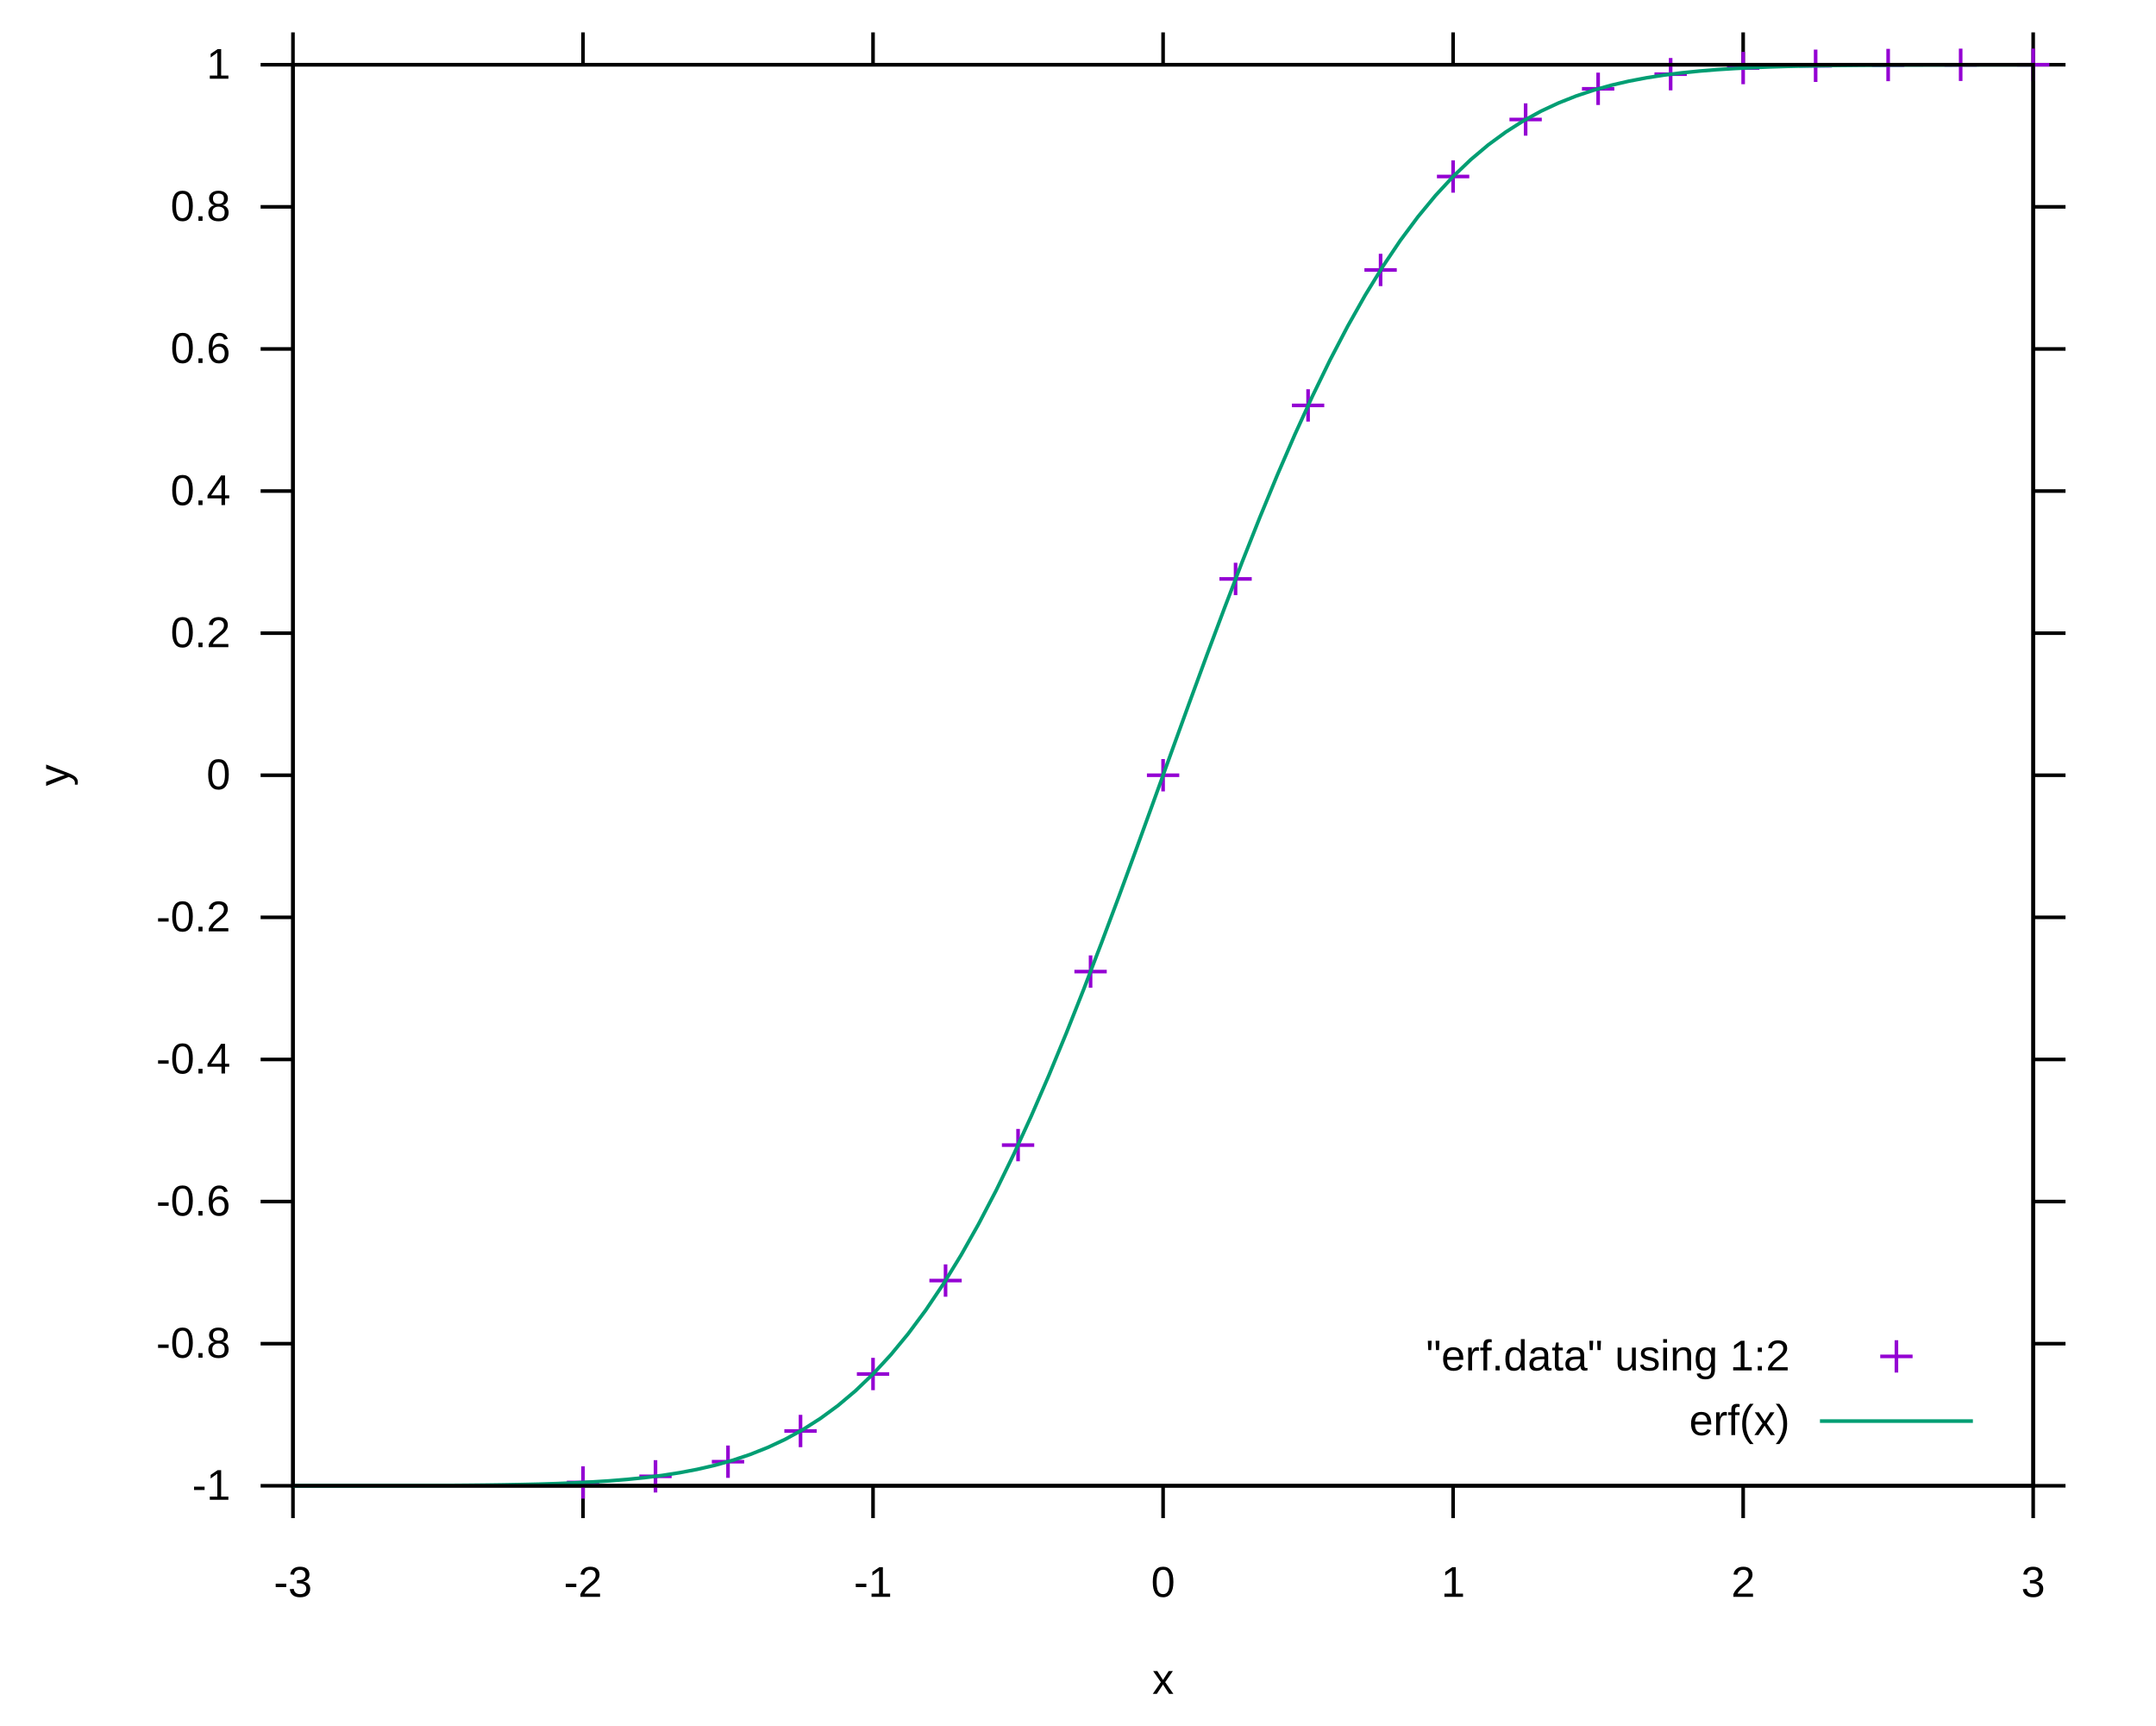
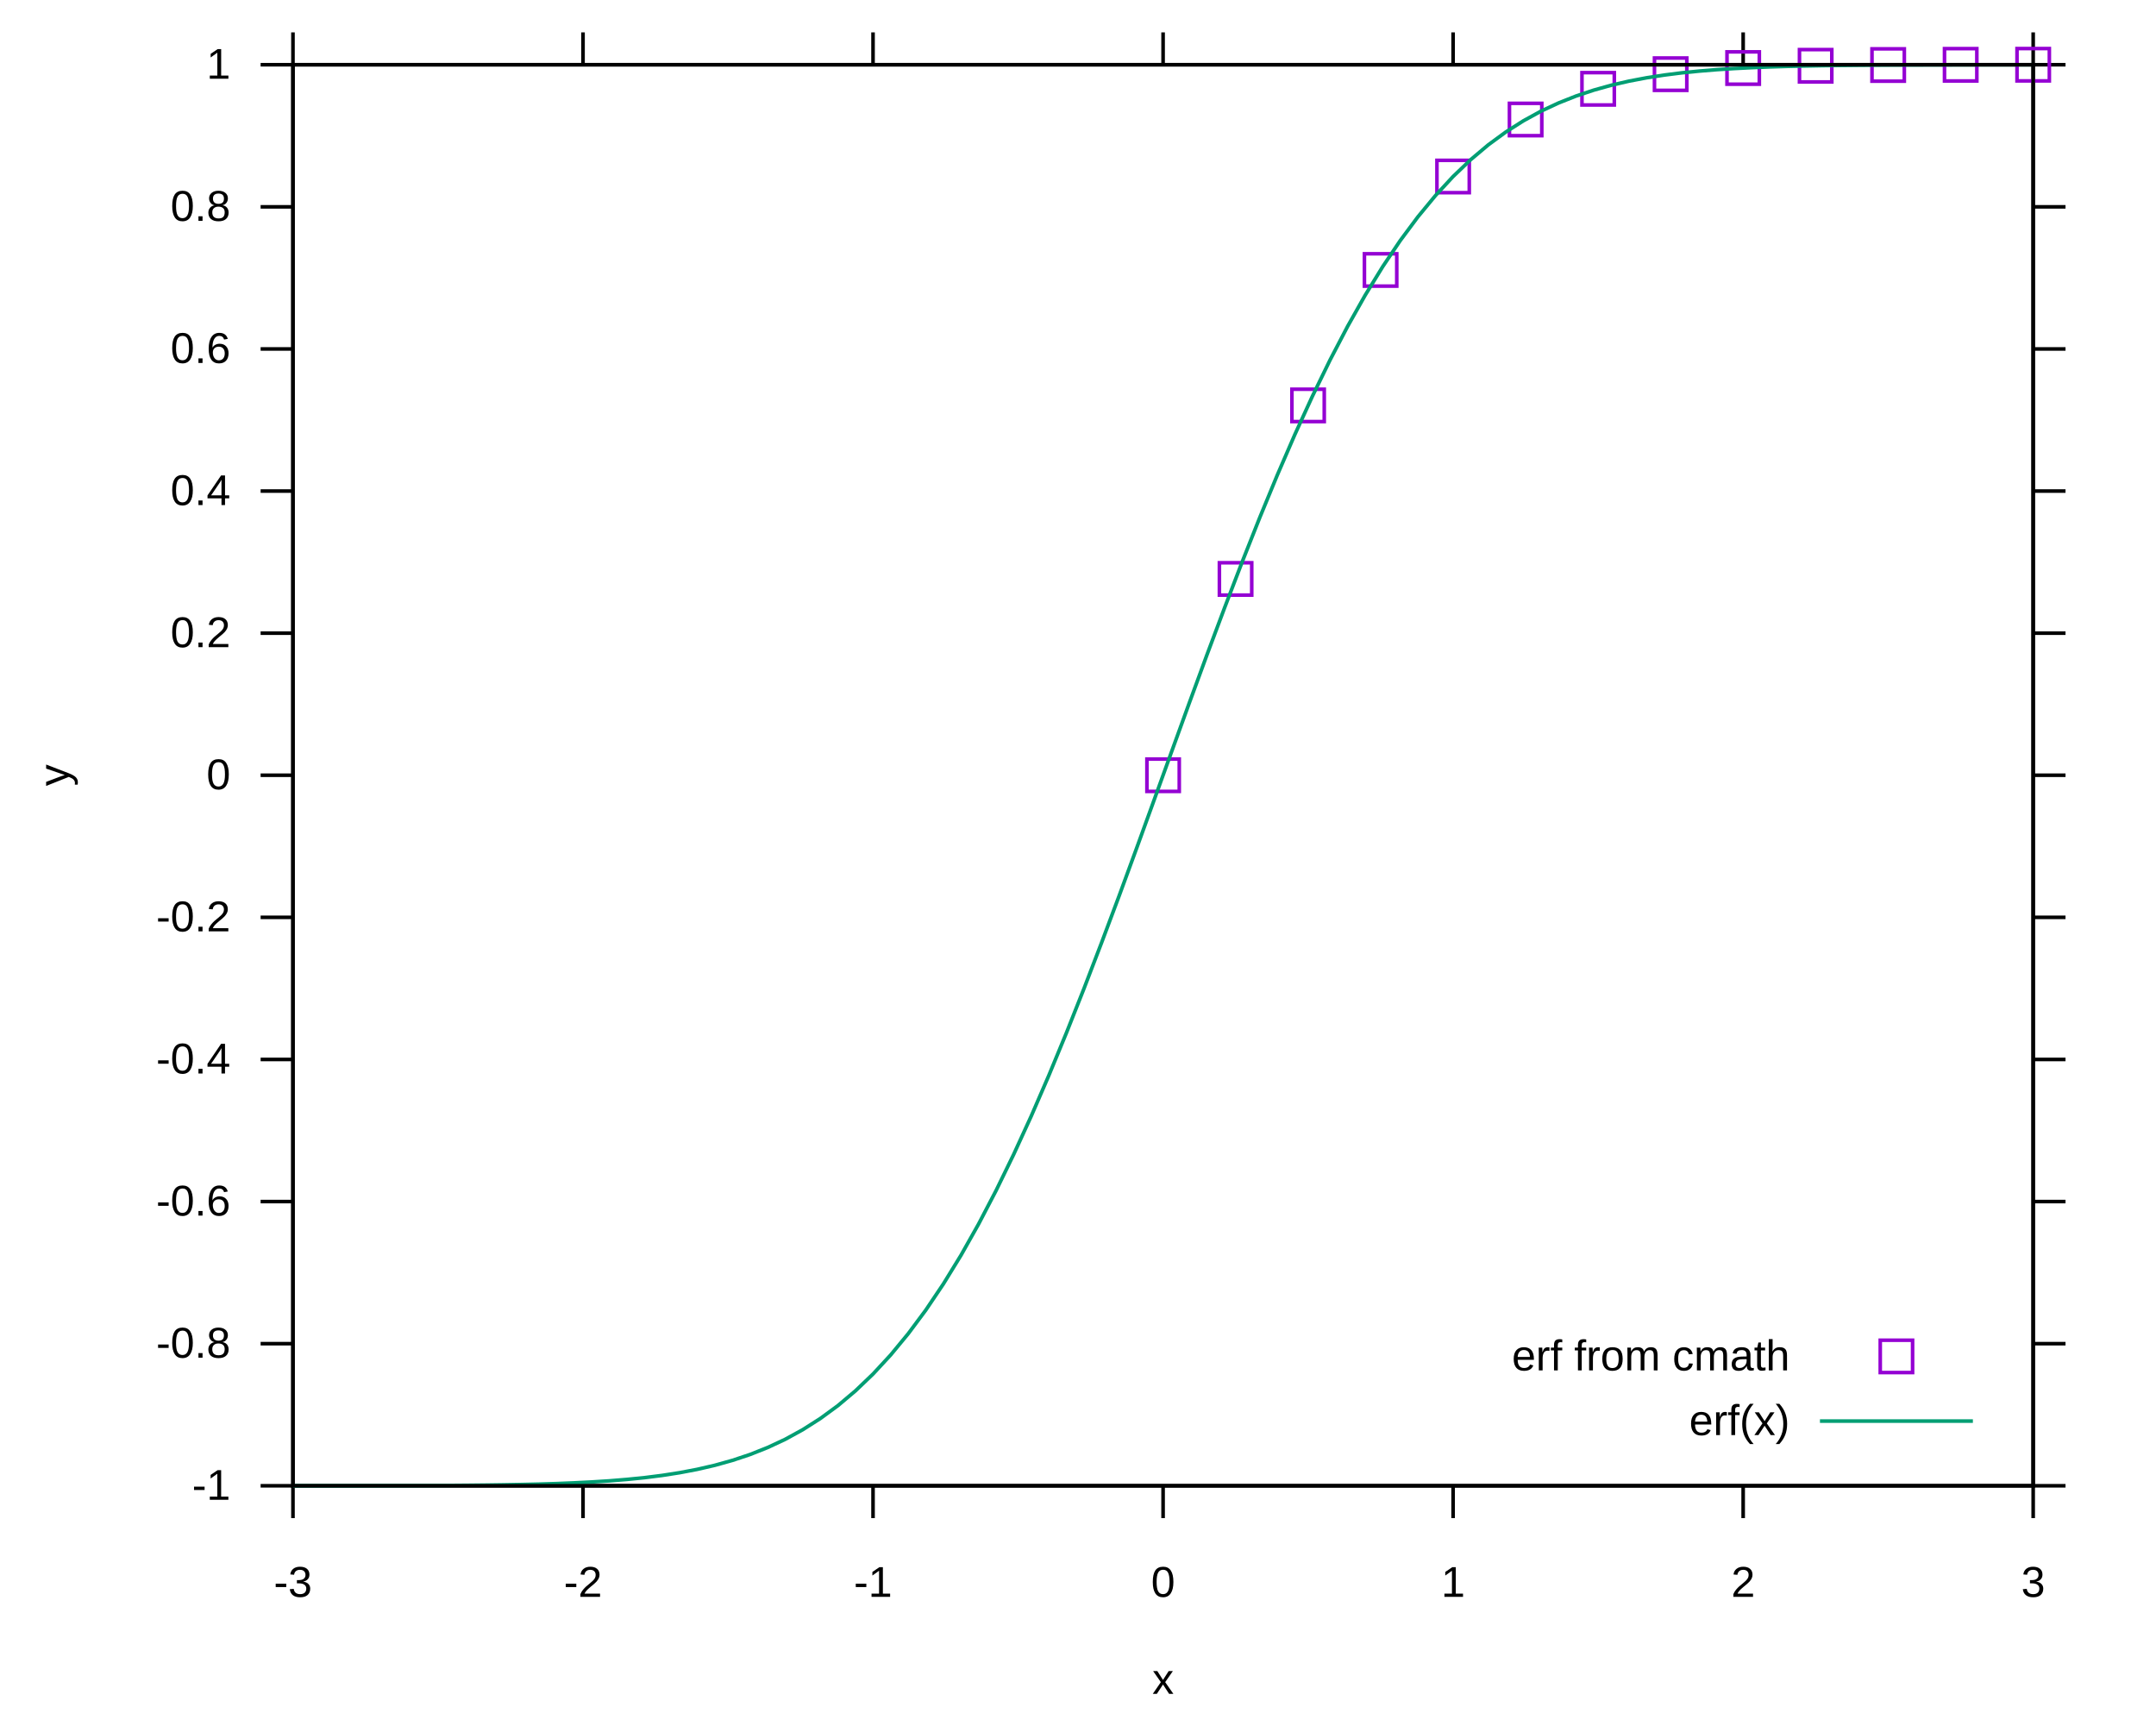
<svg xmlns="http://www.w3.org/2000/svg" xmlns:xlink="http://www.w3.org/1999/xlink" width="600" height="480" viewBox="0 0 600 480">
  <g id="gnuplot_canvas">
    <rect x="0" y="0" width="600" height="480" fill="none" />
    <defs>
      <circle id="gpDot" r="0.5" stroke-width="0.5" stroke="currentColor" />
      <path id="gpPt0" stroke-width="0.222" stroke="currentColor" d="M-1,0 h2 M0,-1 v2" />
      <path id="gpPt1" stroke-width="0.222" stroke="currentColor" d="M-1,-1 L1,1 M1,-1 L-1,1" />
      <path id="gpPt2" stroke-width="0.222" stroke="currentColor" d="M-1,0 L1,0 M0,-1 L0,1 M-1,-1 L1,1 M-1,1 L1,-1" />
      <rect id="gpPt3" stroke-width="0.222" stroke="currentColor" x="-1" y="-1" width="2" height="2" />
      <rect id="gpPt4" stroke-width="0.222" stroke="currentColor" fill="currentColor" x="-1" y="-1" width="2" height="2" />
      <circle id="gpPt5" stroke-width="0.222" stroke="currentColor" cx="0" cy="0" r="1" />
      <use xlink:href="#gpPt5" id="gpPt6" fill="currentColor" stroke="none" />
      <path id="gpPt7" stroke-width="0.222" stroke="currentColor" d="M0,-1.33 L-1.33,0.67 L1.33,0.67 z" />
      <use xlink:href="#gpPt7" id="gpPt8" fill="currentColor" stroke="none" />
      <use xlink:href="#gpPt7" id="gpPt9" stroke="currentColor" transform="rotate(180)" />
      <use xlink:href="#gpPt9" id="gpPt10" fill="currentColor" stroke="none" />
      <use xlink:href="#gpPt3" id="gpPt11" stroke="currentColor" transform="rotate(45)" />
      <use xlink:href="#gpPt11" id="gpPt12" fill="currentColor" stroke="none" />
      <path id="gpPt13" stroke-width="0.222" stroke="currentColor" d="M0,1.330 L1.265,0.411 L0.782,-1.067 L-0.782,-1.076 L-1.265,0.411 z" />
      <use xlink:href="#gpPt13" id="gpPt14" fill="currentColor" stroke="none" />
      <filter id="textbox" filterUnits="objectBoundingBox" x="0" y="0" height="1" width="1">
        <feFlood flood-color="white" flood-opacity="1" result="bgnd" />
        <feComposite in="SourceGraphic" in2="bgnd" operator="atop" />
      </filter>
      <filter id="greybox" filterUnits="objectBoundingBox" x="0" y="0" height="1" width="1">
        <feFlood flood-color="lightgrey" flood-opacity="1" result="grey" />
        <feComposite in="SourceGraphic" in2="grey" operator="atop" />
      </filter>
    </defs>
    <g fill="none" color="white" stroke="currentColor" stroke-width="1.00" stroke-linecap="butt" stroke-linejoin="miter">
</g>
    <g fill="none" color="black" stroke="currentColor" stroke-width="1.00" stroke-linecap="butt" stroke-linejoin="miter">
      <path stroke="black" d="M81.53,413.40 L72.53,413.40 M565.82,413.40 L574.82,413.40  " />
      <g transform="translate(64.14,417.30)" stroke="none" fill="black" font-family="Arial" font-size="12.00" text-anchor="end">
        <text>
          <tspan font-family="Arial">-1</tspan>
        </text>
      </g>
    </g>
    <g fill="none" color="black" stroke="currentColor" stroke-width="1.00" stroke-linecap="butt" stroke-linejoin="miter">
      <path stroke="black" d="M81.53,373.86 L72.53,373.86 M565.82,373.86 L574.82,373.86  " />
      <g transform="translate(64.14,377.76)" stroke="none" fill="black" font-family="Arial" font-size="12.00" text-anchor="end">
        <text>
          <tspan font-family="Arial">-0.8</tspan>
        </text>
      </g>
    </g>
    <g fill="none" color="black" stroke="currentColor" stroke-width="1.00" stroke-linecap="butt" stroke-linejoin="miter">
      <path stroke="black" d="M81.53,334.32 L72.53,334.32 M565.82,334.32 L574.82,334.32  " />
      <g transform="translate(64.14,338.22)" stroke="none" fill="black" font-family="Arial" font-size="12.00" text-anchor="end">
        <text>
          <tspan font-family="Arial">-0.6</tspan>
        </text>
      </g>
    </g>
    <g fill="none" color="black" stroke="currentColor" stroke-width="1.00" stroke-linecap="butt" stroke-linejoin="miter">
      <path stroke="black" d="M81.53,294.78 L72.53,294.78 M565.82,294.78 L574.82,294.78  " />
      <g transform="translate(64.14,298.68)" stroke="none" fill="black" font-family="Arial" font-size="12.00" text-anchor="end">
        <text>
          <tspan font-family="Arial">-0.4</tspan>
        </text>
      </g>
    </g>
    <g fill="none" color="black" stroke="currentColor" stroke-width="1.00" stroke-linecap="butt" stroke-linejoin="miter">
      <path stroke="black" d="M81.53,255.24 L72.53,255.24 M565.82,255.24 L574.82,255.24  " />
      <g transform="translate(64.14,259.14)" stroke="none" fill="black" font-family="Arial" font-size="12.00" text-anchor="end">
        <text>
          <tspan font-family="Arial">-0.2</tspan>
        </text>
      </g>
    </g>
    <g fill="none" color="black" stroke="currentColor" stroke-width="1.00" stroke-linecap="butt" stroke-linejoin="miter">
      <path stroke="black" d="M81.53,215.70 L72.53,215.70 M565.82,215.70 L574.82,215.70  " />
      <g transform="translate(64.14,219.60)" stroke="none" fill="black" font-family="Arial" font-size="12.00" text-anchor="end">
        <text>
          <tspan font-family="Arial"> 0</tspan>
        </text>
      </g>
    </g>
    <g fill="none" color="black" stroke="currentColor" stroke-width="1.00" stroke-linecap="butt" stroke-linejoin="miter">
      <path stroke="black" d="M81.53,176.17 L72.53,176.17 M565.82,176.17 L574.82,176.17  " />
      <g transform="translate(64.14,180.07)" stroke="none" fill="black" font-family="Arial" font-size="12.00" text-anchor="end">
        <text>
          <tspan font-family="Arial"> 0.2</tspan>
        </text>
      </g>
    </g>
    <g fill="none" color="black" stroke="currentColor" stroke-width="1.00" stroke-linecap="butt" stroke-linejoin="miter">
      <path stroke="black" d="M81.53,136.63 L72.53,136.63 M565.82,136.63 L574.82,136.63  " />
      <g transform="translate(64.14,140.53)" stroke="none" fill="black" font-family="Arial" font-size="12.00" text-anchor="end">
        <text>
          <tspan font-family="Arial"> 0.4</tspan>
        </text>
      </g>
    </g>
    <g fill="none" color="black" stroke="currentColor" stroke-width="1.00" stroke-linecap="butt" stroke-linejoin="miter">
      <path stroke="black" d="M81.53,97.09 L72.53,97.09 M565.82,97.09 L574.82,97.09  " />
      <g transform="translate(64.14,100.99)" stroke="none" fill="black" font-family="Arial" font-size="12.00" text-anchor="end">
        <text>
          <tspan font-family="Arial"> 0.6</tspan>
        </text>
      </g>
    </g>
    <g fill="none" color="black" stroke="currentColor" stroke-width="1.00" stroke-linecap="butt" stroke-linejoin="miter">
      <path stroke="black" d="M81.53,57.55 L72.53,57.55 M565.82,57.55 L574.82,57.55  " />
      <g transform="translate(64.14,61.45)" stroke="none" fill="black" font-family="Arial" font-size="12.00" text-anchor="end">
        <text>
          <tspan font-family="Arial"> 0.8</tspan>
        </text>
      </g>
    </g>
    <g fill="none" color="black" stroke="currentColor" stroke-width="1.00" stroke-linecap="butt" stroke-linejoin="miter">
      <path stroke="black" d="M81.53,18.01 L72.53,18.01 M565.82,18.01 L574.82,18.01  " />
      <g transform="translate(64.14,21.91)" stroke="none" fill="black" font-family="Arial" font-size="12.00" text-anchor="end">
        <text>
          <tspan font-family="Arial"> 1</tspan>
        </text>
      </g>
    </g>
    <g fill="none" color="black" stroke="currentColor" stroke-width="1.00" stroke-linecap="butt" stroke-linejoin="miter">
      <path stroke="black" d="M81.53,413.40 L81.53,422.40 M81.53,18.01 L81.53,9.01  " />
      <g transform="translate(81.53,444.30)" stroke="none" fill="black" font-family="Arial" font-size="12.00" text-anchor="middle">
        <text>
          <tspan font-family="Arial">-3</tspan>
        </text>
      </g>
    </g>
    <g fill="none" color="black" stroke="currentColor" stroke-width="1.00" stroke-linecap="butt" stroke-linejoin="miter">
      <path stroke="black" d="M162.25,413.40 L162.25,422.40 M162.25,18.01 L162.25,9.01  " />
      <g transform="translate(162.25,444.30)" stroke="none" fill="black" font-family="Arial" font-size="12.00" text-anchor="middle">
        <text>
          <tspan font-family="Arial">-2</tspan>
        </text>
      </g>
    </g>
    <g fill="none" color="black" stroke="currentColor" stroke-width="1.00" stroke-linecap="butt" stroke-linejoin="miter">
      <path stroke="black" d="M242.96,413.40 L242.96,422.40 M242.96,18.01 L242.96,9.01  " />
      <g transform="translate(242.96,444.30)" stroke="none" fill="black" font-family="Arial" font-size="12.00" text-anchor="middle">
        <text>
          <tspan font-family="Arial">-1</tspan>
        </text>
      </g>
    </g>
    <g fill="none" color="black" stroke="currentColor" stroke-width="1.00" stroke-linecap="butt" stroke-linejoin="miter">
      <path stroke="black" d="M323.68,413.40 L323.68,422.40 M323.68,18.01 L323.68,9.01  " />
      <g transform="translate(323.68,444.30)" stroke="none" fill="black" font-family="Arial" font-size="12.00" text-anchor="middle">
        <text>
          <tspan font-family="Arial"> 0</tspan>
        </text>
      </g>
    </g>
    <g fill="none" color="black" stroke="currentColor" stroke-width="1.00" stroke-linecap="butt" stroke-linejoin="miter">
      <path stroke="black" d="M404.39,413.40 L404.39,422.40 M404.39,18.01 L404.39,9.01  " />
      <g transform="translate(404.39,444.30)" stroke="none" fill="black" font-family="Arial" font-size="12.00" text-anchor="middle">
        <text>
          <tspan font-family="Arial"> 1</tspan>
        </text>
      </g>
    </g>
    <g fill="none" color="black" stroke="currentColor" stroke-width="1.00" stroke-linecap="butt" stroke-linejoin="miter">
      <path stroke="black" d="M485.11,413.40 L485.11,422.40 M485.11,18.01 L485.11,9.01  " />
      <g transform="translate(485.11,444.30)" stroke="none" fill="black" font-family="Arial" font-size="12.00" text-anchor="middle">
        <text>
          <tspan font-family="Arial"> 2</tspan>
        </text>
      </g>
    </g>
    <g fill="none" color="black" stroke="currentColor" stroke-width="1.00" stroke-linecap="butt" stroke-linejoin="miter">
      <path stroke="black" d="M565.82,413.40 L565.82,422.40 M565.82,18.01 L565.82,9.01  " />
      <g transform="translate(565.82,444.30)" stroke="none" fill="black" font-family="Arial" font-size="12.00" text-anchor="middle">
        <text>
          <tspan font-family="Arial"> 3</tspan>
        </text>
      </g>
    </g>
    <g fill="none" color="black" stroke="currentColor" stroke-width="1.00" stroke-linecap="butt" stroke-linejoin="miter">
</g>
    <g fill="none" color="black" stroke="currentColor" stroke-width="1.00" stroke-linecap="butt" stroke-linejoin="miter">
      <path stroke="black" d="M81.53,18.01 L81.53,413.40 L565.82,413.40 L565.82,18.01 L81.53,18.01 Z  " />
    </g>
    <g fill="none" color="black" stroke="currentColor" stroke-width="1.00" stroke-linecap="butt" stroke-linejoin="miter">
</g>
    <g id="gnuplot_plot_1">
      <g fill="none" color="black" stroke="currentColor" stroke-width="1.00" stroke-linecap="butt" stroke-linejoin="miter">
        <g transform="translate(498.09,381.30)" stroke="none" fill="black" font-family="Arial" font-size="12.00" text-anchor="end">
-           <text>"erf.data" using 1:2</text>
+           <text>
+             <tspan font-family="Arial">erf from cmath</tspan>
+           </text>
        </g>
      </g>
      <g fill="none" color="black" stroke="currentColor" stroke-width="1.00" stroke-linecap="butt" stroke-linejoin="miter">
-         <use xlink:href="#gpPt0" transform="translate(162.25,412.48) scale(4.50)" color="rgb(148,   0, 211)" />
-         <use xlink:href="#gpPt0" transform="translate(182.42,410.77) scale(4.50)" color="rgb(148,   0, 211)" />
-         <use xlink:href="#gpPt0" transform="translate(202.60,406.70) scale(4.50)" color="rgb(148,   0, 211)" />
-         <use xlink:href="#gpPt0" transform="translate(222.78,398.16) scale(4.50)" color="rgb(148,   0, 211)" />
-         <use xlink:href="#gpPt0" transform="translate(242.96,382.30) scale(4.50)" color="rgb(148,   0, 211)" />
-         <use xlink:href="#gpPt0" transform="translate(263.14,356.30) scale(4.50)" color="rgb(148,   0, 211)" />
-         <use xlink:href="#gpPt0" transform="translate(283.32,318.61) scale(4.50)" color="rgb(148,   0, 211)" />
-         <use xlink:href="#gpPt0" transform="translate(303.50,270.33) scale(4.50)" color="rgb(148,   0, 211)" />
-         <use xlink:href="#gpPt0" transform="translate(323.68,215.70) scale(4.50)" color="rgb(148,   0, 211)" />
-         <use xlink:href="#gpPt0" transform="translate(343.85,161.08) scale(4.50)" color="rgb(148,   0, 211)" />
-         <use xlink:href="#gpPt0" transform="translate(364.03,112.80) scale(4.50)" color="rgb(148,   0, 211)" />
-         <use xlink:href="#gpPt0" transform="translate(384.21,75.11) scale(4.50)" color="rgb(148,   0, 211)" />
-         <use xlink:href="#gpPt0" transform="translate(404.39,49.11) scale(4.50)" color="rgb(148,   0, 211)" />
-         <use xlink:href="#gpPt0" transform="translate(424.57,33.25) scale(4.50)" color="rgb(148,   0, 211)" />
-         <use xlink:href="#gpPt0" transform="translate(444.75,24.71) scale(4.50)" color="rgb(148,   0, 211)" />
-         <use xlink:href="#gpPt0" transform="translate(464.93,20.64) scale(4.50)" color="rgb(148,   0, 211)" />
-         <use xlink:href="#gpPt0" transform="translate(485.11,18.93) scale(4.50)" color="rgb(148,   0, 211)" />
-         <use xlink:href="#gpPt0" transform="translate(505.28,18.30) scale(4.50)" color="rgb(148,   0, 211)" />
-         <use xlink:href="#gpPt0" transform="translate(525.46,18.09) scale(4.50)" color="rgb(148,   0, 211)" />
-         <use xlink:href="#gpPt0" transform="translate(545.64,18.03) scale(4.50)" color="rgb(148,   0, 211)" />
-         <use xlink:href="#gpPt0" transform="translate(565.82,18.01) scale(4.50)" color="rgb(148,   0, 211)" />
-         <use xlink:href="#gpPt0" transform="translate(527.76,377.40) scale(4.50)" color="rgb(148,   0, 211)" />
+         <use xlink:href="#gpPt3" transform="translate(323.68,215.70) scale(4.50)" color="rgb(148,   0, 211)" />
+         <use xlink:href="#gpPt3" transform="translate(343.85,161.08) scale(4.50)" color="rgb(148,   0, 211)" />
+         <use xlink:href="#gpPt3" transform="translate(364.03,112.80) scale(4.50)" color="rgb(148,   0, 211)" />
+         <use xlink:href="#gpPt3" transform="translate(384.21,75.11) scale(4.50)" color="rgb(148,   0, 211)" />
+         <use xlink:href="#gpPt3" transform="translate(404.39,49.11) scale(4.50)" color="rgb(148,   0, 211)" />
+         <use xlink:href="#gpPt3" transform="translate(424.57,33.25) scale(4.50)" color="rgb(148,   0, 211)" />
+         <use xlink:href="#gpPt3" transform="translate(444.75,24.71) scale(4.50)" color="rgb(148,   0, 211)" />
+         <use xlink:href="#gpPt3" transform="translate(464.93,20.64) scale(4.50)" color="rgb(148,   0, 211)" />
+         <use xlink:href="#gpPt3" transform="translate(485.11,18.93) scale(4.50)" color="rgb(148,   0, 211)" />
+         <use xlink:href="#gpPt3" transform="translate(505.28,18.30) scale(4.50)" color="rgb(148,   0, 211)" />
+         <use xlink:href="#gpPt3" transform="translate(525.46,18.09) scale(4.50)" color="rgb(148,   0, 211)" />
+         <use xlink:href="#gpPt3" transform="translate(545.64,18.03) scale(4.50)" color="rgb(148,   0, 211)" />
+         <use xlink:href="#gpPt3" transform="translate(565.82,18.01) scale(4.50)" color="rgb(148,   0, 211)" />
+         <use xlink:href="#gpPt3" transform="translate(527.76,377.40) scale(4.50)" color="rgb(148,   0, 211)" />
      </g>
    </g>
    <g id="gnuplot_plot_2">
      <g fill="none" color="black" stroke="currentColor" stroke-width="1.00" stroke-linecap="butt" stroke-linejoin="miter">
        <g transform="translate(498.09,399.30)" stroke="none" fill="black" font-family="Arial" font-size="12.00" text-anchor="end">
          <text>erf(x)</text>
        </g>
      </g>
      <g fill="none" color="black" stroke="currentColor" stroke-width="1.00" stroke-linecap="butt" stroke-linejoin="miter">
        <path stroke="rgb(  0, 158, 115)" d="M506.48,395.40 L549.04,395.40 M81.53,413.40 L86.42,413.39 L91.31,413.39 L96.21,413.39 L101.10,413.38 L105.99,413.37   L110.88,413.36 L115.77,413.35 L120.66,413.33 L125.56,413.30 L130.45,413.26 L135.34,413.21 L140.23,413.14 L145.12,413.05   L150.02,412.94 L154.91,412.79 L159.80,412.59 L164.69,412.34 L169.58,412.03 L174.47,411.63 L179.37,411.14 L184.26,410.52   L189.15,409.76 L194.04,408.83 L198.93,407.70 L203.83,406.33 L208.72,404.70 L213.61,402.76 L218.50,400.48 L223.39,397.80   L228.28,394.69 L233.18,391.10 L238.07,386.98 L242.96,382.30 L247.85,377.02 L252.74,371.10 L257.64,364.52 L262.53,357.25   L267.42,349.29 L272.31,340.62 L277.20,331.26 L282.09,321.22 L286.99,310.53 L291.88,299.24 L296.77,287.40 L301.66,275.07   L306.55,262.32 L311.45,249.25 L316.34,235.93 L321.23,222.46 L326.12,208.95 L331.01,195.48 L335.90,182.16 L340.80,169.09   L345.69,156.34 L350.58,144.01 L355.47,132.17 L360.36,120.88 L365.26,110.19 L370.15,100.15 L375.04,90.79 L379.93,82.12   L384.82,74.16 L389.71,66.89 L394.61,60.31 L399.50,54.39 L404.39,49.11 L409.28,44.43 L414.17,40.31 L419.07,36.72   L423.96,33.61 L428.85,30.93 L433.74,28.65 L438.63,26.71 L443.52,25.08 L448.42,23.71 L453.31,22.58 L458.20,21.65   L463.09,20.89 L467.98,20.27 L472.88,19.78 L477.77,19.38 L482.66,19.07 L487.55,18.82 L492.44,18.62 L497.33,18.47   L502.23,18.36 L507.12,18.27 L512.01,18.20 L516.90,18.15 L521.79,18.11 L526.69,18.08 L531.58,18.06 L536.47,18.05   L541.36,18.04 L546.25,18.03 L551.14,18.02 L556.04,18.02 L560.93,18.02 L565.82,18.01  " />
      </g>
    </g>
    <g fill="none" color="white" stroke="rgb(  0, 158, 115)" stroke-width="2.00" stroke-linecap="butt" stroke-linejoin="miter">
</g>
    <g fill="none" color="black" stroke="currentColor" stroke-width="2.00" stroke-linecap="butt" stroke-linejoin="miter">
</g>
    <g fill="none" color="black" stroke="black" stroke-width="1.00" stroke-linecap="butt" stroke-linejoin="miter">
</g>
    <g fill="none" color="black" stroke="currentColor" stroke-width="1.00" stroke-linecap="butt" stroke-linejoin="miter">
      <path stroke="black" d="M81.53,18.01 L81.53,413.40 L565.82,413.40 L565.82,18.01 L81.53,18.01 Z  " />
      <g transform="translate(19.18,215.71) rotate(270.00)" stroke="none" fill="black" font-family="Arial" font-size="12.00" text-anchor="middle">
        <text>
          <tspan font-family="Arial">y</tspan>
        </text>
      </g>
    </g>
    <g fill="none" color="black" stroke="currentColor" stroke-width="1.00" stroke-linecap="butt" stroke-linejoin="miter">
      <g transform="translate(323.67,471.30)" stroke="none" fill="black" font-family="Arial" font-size="12.00" text-anchor="middle">
        <text>
          <tspan font-family="Arial">x</tspan>
        </text>
      </g>
    </g>
    <g fill="none" color="black" stroke="currentColor" stroke-width="1.00" stroke-linecap="butt" stroke-linejoin="miter">
</g>
    <g fill="none" color="black" stroke="currentColor" stroke-width="1.00" stroke-linecap="butt" stroke-linejoin="miter">
</g>
  </g>
</svg>
